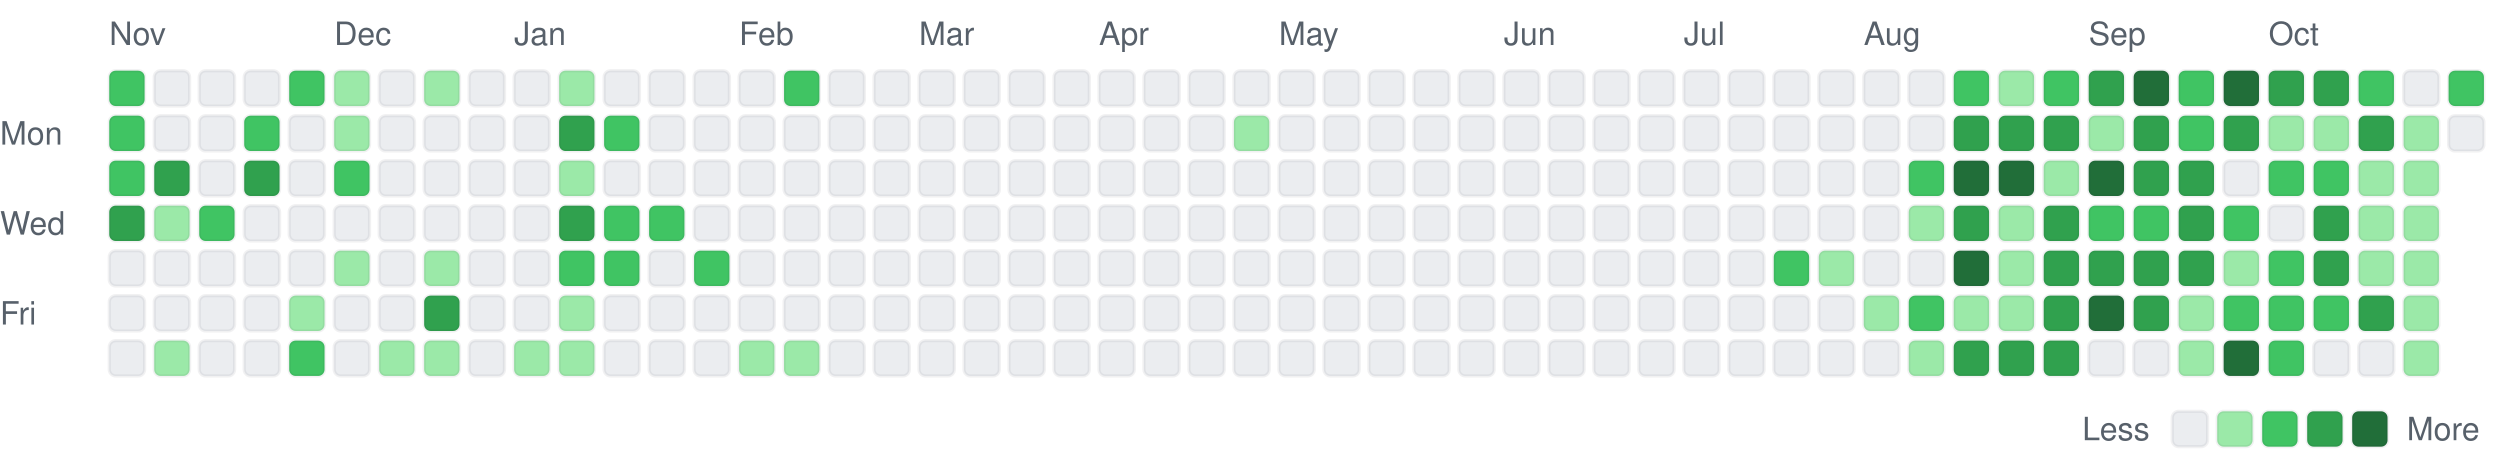
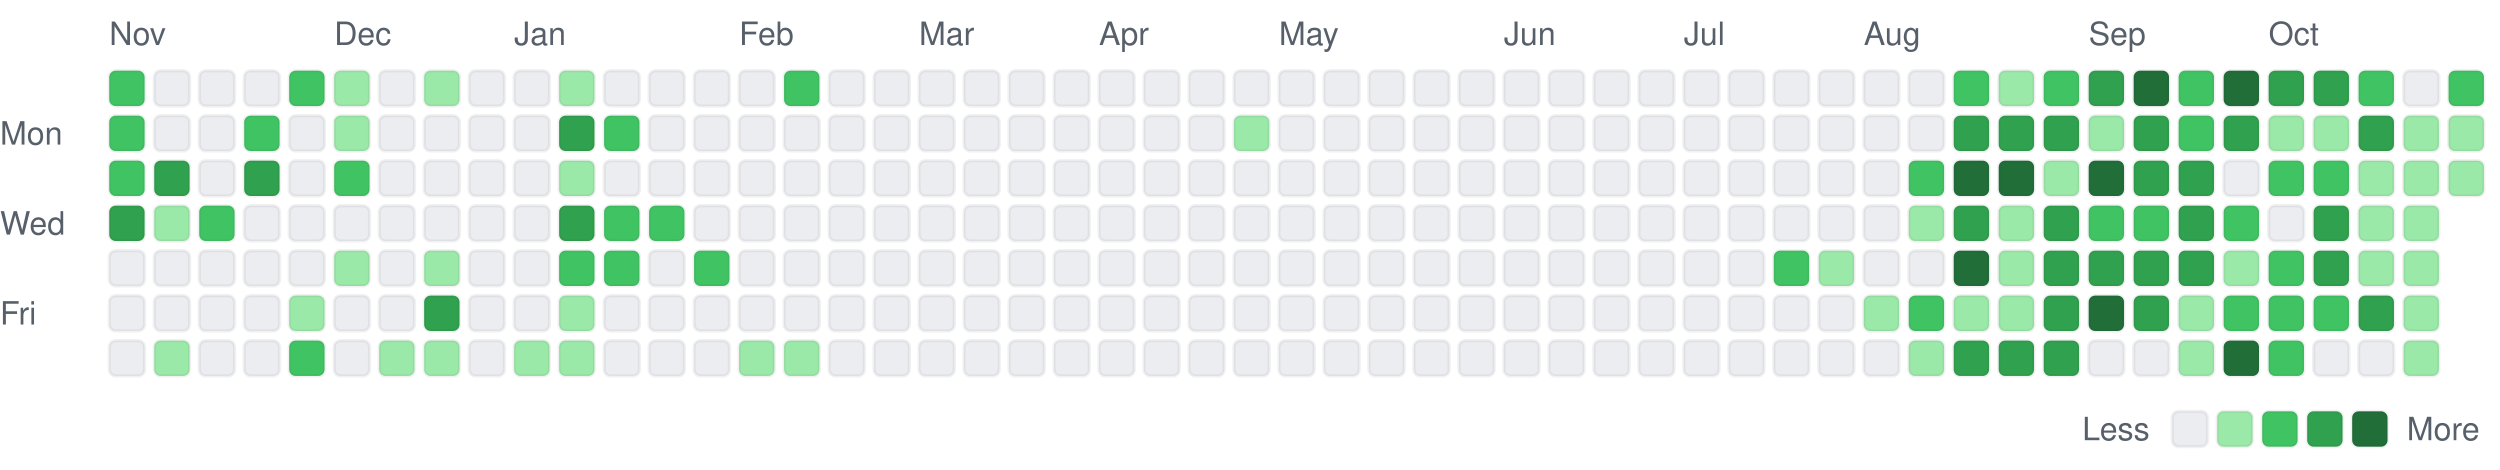
<svg xmlns="http://www.w3.org/2000/svg" width="778" height="146" viewBox="0 0 778 146" role="img" aria-label="LeetCode submissions per day, last 53 weeks">
  <style>text{font:10px -apple-system, Segoe UI, Helvetica, Arial, sans-serif;fill:#57606a}rect{rx:2px;ry:2px;stroke:rgba(27,31,35,.06);stroke-width:1px}.l0{fill:#ebedf0}.l1{fill:#9be9a8}.l2{fill:#40c463}.l3{fill:#30a14e}.l4{fill:#216e39}@media (prefers-color-scheme:dark){text{fill:#8b949e}rect{stroke:rgba(255,255,255,.05)}.l0{fill:#161b22}.l1{fill:#0e4429}.l2{fill:#006d32}.l3{fill:#26a641}.l4{fill:#39d353}}</style>
  <text x="34" y="14">Nov</text>
  <rect class="l2" x="34" y="22" width="11" height="11" />
  <rect class="l2" x="34" y="36" width="11" height="11" />
  <rect class="l2" x="34" y="50" width="11" height="11" />
  <rect class="l3" x="34" y="64" width="11" height="11" />
  <rect class="l0" x="34" y="78" width="11" height="11" />
  <rect class="l0" x="34" y="92" width="11" height="11" />
  <rect class="l0" x="34" y="106" width="11" height="11" />
  <rect class="l0" x="48" y="22" width="11" height="11" />
  <rect class="l0" x="48" y="36" width="11" height="11" />
  <rect class="l3" x="48" y="50" width="11" height="11" />
  <rect class="l1" x="48" y="64" width="11" height="11" />
  <rect class="l0" x="48" y="78" width="11" height="11" />
  <rect class="l0" x="48" y="92" width="11" height="11" />
  <rect class="l1" x="48" y="106" width="11" height="11" />
  <rect class="l0" x="62" y="22" width="11" height="11" />
  <rect class="l0" x="62" y="36" width="11" height="11" />
  <rect class="l0" x="62" y="50" width="11" height="11" />
  <rect class="l2" x="62" y="64" width="11" height="11" />
  <rect class="l0" x="62" y="78" width="11" height="11" />
  <rect class="l0" x="62" y="92" width="11" height="11" />
  <rect class="l0" x="62" y="106" width="11" height="11" />
  <rect class="l0" x="76" y="22" width="11" height="11" />
  <rect class="l2" x="76" y="36" width="11" height="11" />
  <rect class="l3" x="76" y="50" width="11" height="11" />
  <rect class="l0" x="76" y="64" width="11" height="11" />
  <rect class="l0" x="76" y="78" width="11" height="11" />
  <rect class="l0" x="76" y="92" width="11" height="11" />
  <rect class="l0" x="76" y="106" width="11" height="11" />
  <rect class="l2" x="90" y="22" width="11" height="11" />
  <rect class="l0" x="90" y="36" width="11" height="11" />
  <rect class="l0" x="90" y="50" width="11" height="11" />
  <rect class="l0" x="90" y="64" width="11" height="11" />
  <rect class="l0" x="90" y="78" width="11" height="11" />
  <rect class="l1" x="90" y="92" width="11" height="11" />
  <rect class="l2" x="90" y="106" width="11" height="11" />
  <text x="104" y="14">Dec</text>
  <rect class="l1" x="104" y="22" width="11" height="11" />
  <rect class="l1" x="104" y="36" width="11" height="11" />
  <rect class="l2" x="104" y="50" width="11" height="11" />
  <rect class="l0" x="104" y="64" width="11" height="11" />
  <rect class="l1" x="104" y="78" width="11" height="11" />
  <rect class="l0" x="104" y="92" width="11" height="11" />
  <rect class="l0" x="104" y="106" width="11" height="11" />
  <rect class="l0" x="118" y="22" width="11" height="11" />
  <rect class="l0" x="118" y="36" width="11" height="11" />
  <rect class="l0" x="118" y="50" width="11" height="11" />
  <rect class="l0" x="118" y="64" width="11" height="11" />
  <rect class="l0" x="118" y="78" width="11" height="11" />
  <rect class="l0" x="118" y="92" width="11" height="11" />
  <rect class="l1" x="118" y="106" width="11" height="11" />
  <rect class="l1" x="132" y="22" width="11" height="11" />
  <rect class="l0" x="132" y="36" width="11" height="11" />
  <rect class="l0" x="132" y="50" width="11" height="11" />
  <rect class="l0" x="132" y="64" width="11" height="11" />
  <rect class="l1" x="132" y="78" width="11" height="11" />
  <rect class="l3" x="132" y="92" width="11" height="11" />
  <rect class="l1" x="132" y="106" width="11" height="11" />
  <rect class="l0" x="146" y="22" width="11" height="11" />
  <rect class="l0" x="146" y="36" width="11" height="11" />
  <rect class="l0" x="146" y="50" width="11" height="11" />
  <rect class="l0" x="146" y="64" width="11" height="11" />
  <rect class="l0" x="146" y="78" width="11" height="11" />
  <rect class="l0" x="146" y="92" width="11" height="11" />
  <rect class="l0" x="146" y="106" width="11" height="11" />
  <text x="160" y="14">Jan</text>
  <rect class="l0" x="160" y="22" width="11" height="11" />
  <rect class="l0" x="160" y="36" width="11" height="11" />
  <rect class="l0" x="160" y="50" width="11" height="11" />
  <rect class="l0" x="160" y="64" width="11" height="11" />
  <rect class="l0" x="160" y="78" width="11" height="11" />
  <rect class="l0" x="160" y="92" width="11" height="11" />
  <rect class="l1" x="160" y="106" width="11" height="11" />
  <rect class="l1" x="174" y="22" width="11" height="11" />
  <rect class="l3" x="174" y="36" width="11" height="11" />
  <rect class="l1" x="174" y="50" width="11" height="11" />
  <rect class="l3" x="174" y="64" width="11" height="11" />
  <rect class="l2" x="174" y="78" width="11" height="11" />
  <rect class="l1" x="174" y="92" width="11" height="11" />
  <rect class="l1" x="174" y="106" width="11" height="11" />
  <rect class="l0" x="188" y="22" width="11" height="11" />
  <rect class="l2" x="188" y="36" width="11" height="11" />
  <rect class="l0" x="188" y="50" width="11" height="11" />
  <rect class="l2" x="188" y="64" width="11" height="11" />
  <rect class="l2" x="188" y="78" width="11" height="11" />
  <rect class="l0" x="188" y="92" width="11" height="11" />
  <rect class="l0" x="188" y="106" width="11" height="11" />
  <rect class="l0" x="202" y="22" width="11" height="11" />
  <rect class="l0" x="202" y="36" width="11" height="11" />
  <rect class="l0" x="202" y="50" width="11" height="11" />
  <rect class="l2" x="202" y="64" width="11" height="11" />
  <rect class="l0" x="202" y="78" width="11" height="11" />
  <rect class="l0" x="202" y="92" width="11" height="11" />
  <rect class="l0" x="202" y="106" width="11" height="11" />
  <rect class="l0" x="216" y="22" width="11" height="11" />
  <rect class="l0" x="216" y="36" width="11" height="11" />
  <rect class="l0" x="216" y="50" width="11" height="11" />
  <rect class="l0" x="216" y="64" width="11" height="11" />
  <rect class="l2" x="216" y="78" width="11" height="11" />
  <rect class="l0" x="216" y="92" width="11" height="11" />
  <rect class="l0" x="216" y="106" width="11" height="11" />
  <text x="230" y="14">Feb</text>
  <rect class="l0" x="230" y="22" width="11" height="11" />
  <rect class="l0" x="230" y="36" width="11" height="11" />
  <rect class="l0" x="230" y="50" width="11" height="11" />
  <rect class="l0" x="230" y="64" width="11" height="11" />
  <rect class="l0" x="230" y="78" width="11" height="11" />
  <rect class="l0" x="230" y="92" width="11" height="11" />
  <rect class="l1" x="230" y="106" width="11" height="11" />
  <rect class="l2" x="244" y="22" width="11" height="11" />
  <rect class="l0" x="244" y="36" width="11" height="11" />
  <rect class="l0" x="244" y="50" width="11" height="11" />
  <rect class="l0" x="244" y="64" width="11" height="11" />
  <rect class="l0" x="244" y="78" width="11" height="11" />
  <rect class="l0" x="244" y="92" width="11" height="11" />
  <rect class="l1" x="244" y="106" width="11" height="11" />
  <rect class="l0" x="258" y="22" width="11" height="11" />
  <rect class="l0" x="258" y="36" width="11" height="11" />
  <rect class="l0" x="258" y="50" width="11" height="11" />
  <rect class="l0" x="258" y="64" width="11" height="11" />
  <rect class="l0" x="258" y="78" width="11" height="11" />
  <rect class="l0" x="258" y="92" width="11" height="11" />
  <rect class="l0" x="258" y="106" width="11" height="11" />
  <rect class="l0" x="272" y="22" width="11" height="11" />
  <rect class="l0" x="272" y="36" width="11" height="11" />
  <rect class="l0" x="272" y="50" width="11" height="11" />
  <rect class="l0" x="272" y="64" width="11" height="11" />
  <rect class="l0" x="272" y="78" width="11" height="11" />
  <rect class="l0" x="272" y="92" width="11" height="11" />
  <rect class="l0" x="272" y="106" width="11" height="11" />
  <text x="286" y="14">Mar</text>
  <rect class="l0" x="286" y="22" width="11" height="11" />
  <rect class="l0" x="286" y="36" width="11" height="11" />
  <rect class="l0" x="286" y="50" width="11" height="11" />
  <rect class="l0" x="286" y="64" width="11" height="11" />
  <rect class="l0" x="286" y="78" width="11" height="11" />
  <rect class="l0" x="286" y="92" width="11" height="11" />
  <rect class="l0" x="286" y="106" width="11" height="11" />
  <rect class="l0" x="300" y="22" width="11" height="11" />
  <rect class="l0" x="300" y="36" width="11" height="11" />
  <rect class="l0" x="300" y="50" width="11" height="11" />
  <rect class="l0" x="300" y="64" width="11" height="11" />
  <rect class="l0" x="300" y="78" width="11" height="11" />
  <rect class="l0" x="300" y="92" width="11" height="11" />
  <rect class="l0" x="300" y="106" width="11" height="11" />
  <rect class="l0" x="314" y="22" width="11" height="11" />
  <rect class="l0" x="314" y="36" width="11" height="11" />
  <rect class="l0" x="314" y="50" width="11" height="11" />
  <rect class="l0" x="314" y="64" width="11" height="11" />
  <rect class="l0" x="314" y="78" width="11" height="11" />
  <rect class="l0" x="314" y="92" width="11" height="11" />
  <rect class="l0" x="314" y="106" width="11" height="11" />
  <rect class="l0" x="328" y="22" width="11" height="11" />
  <rect class="l0" x="328" y="36" width="11" height="11" />
  <rect class="l0" x="328" y="50" width="11" height="11" />
  <rect class="l0" x="328" y="64" width="11" height="11" />
  <rect class="l0" x="328" y="78" width="11" height="11" />
  <rect class="l0" x="328" y="92" width="11" height="11" />
  <rect class="l0" x="328" y="106" width="11" height="11" />
  <text x="342" y="14">Apr</text>
  <rect class="l0" x="342" y="22" width="11" height="11" />
  <rect class="l0" x="342" y="36" width="11" height="11" />
  <rect class="l0" x="342" y="50" width="11" height="11" />
  <rect class="l0" x="342" y="64" width="11" height="11" />
  <rect class="l0" x="342" y="78" width="11" height="11" />
  <rect class="l0" x="342" y="92" width="11" height="11" />
  <rect class="l0" x="342" y="106" width="11" height="11" />
  <rect class="l0" x="356" y="22" width="11" height="11" />
  <rect class="l0" x="356" y="36" width="11" height="11" />
  <rect class="l0" x="356" y="50" width="11" height="11" />
  <rect class="l0" x="356" y="64" width="11" height="11" />
  <rect class="l0" x="356" y="78" width="11" height="11" />
  <rect class="l0" x="356" y="92" width="11" height="11" />
  <rect class="l0" x="356" y="106" width="11" height="11" />
  <rect class="l0" x="370" y="22" width="11" height="11" />
  <rect class="l0" x="370" y="36" width="11" height="11" />
  <rect class="l0" x="370" y="50" width="11" height="11" />
  <rect class="l0" x="370" y="64" width="11" height="11" />
  <rect class="l0" x="370" y="78" width="11" height="11" />
  <rect class="l0" x="370" y="92" width="11" height="11" />
  <rect class="l0" x="370" y="106" width="11" height="11" />
  <rect class="l0" x="384" y="22" width="11" height="11" />
  <rect class="l1" x="384" y="36" width="11" height="11" />
  <rect class="l0" x="384" y="50" width="11" height="11" />
  <rect class="l0" x="384" y="64" width="11" height="11" />
  <rect class="l0" x="384" y="78" width="11" height="11" />
  <rect class="l0" x="384" y="92" width="11" height="11" />
  <rect class="l0" x="384" y="106" width="11" height="11" />
  <text x="398" y="14">May</text>
  <rect class="l0" x="398" y="22" width="11" height="11" />
  <rect class="l0" x="398" y="36" width="11" height="11" />
  <rect class="l0" x="398" y="50" width="11" height="11" />
  <rect class="l0" x="398" y="64" width="11" height="11" />
  <rect class="l0" x="398" y="78" width="11" height="11" />
  <rect class="l0" x="398" y="92" width="11" height="11" />
  <rect class="l0" x="398" y="106" width="11" height="11" />
  <rect class="l0" x="412" y="22" width="11" height="11" />
  <rect class="l0" x="412" y="36" width="11" height="11" />
  <rect class="l0" x="412" y="50" width="11" height="11" />
  <rect class="l0" x="412" y="64" width="11" height="11" />
  <rect class="l0" x="412" y="78" width="11" height="11" />
  <rect class="l0" x="412" y="92" width="11" height="11" />
  <rect class="l0" x="412" y="106" width="11" height="11" />
  <rect class="l0" x="426" y="22" width="11" height="11" />
  <rect class="l0" x="426" y="36" width="11" height="11" />
  <rect class="l0" x="426" y="50" width="11" height="11" />
  <rect class="l0" x="426" y="64" width="11" height="11" />
  <rect class="l0" x="426" y="78" width="11" height="11" />
  <rect class="l0" x="426" y="92" width="11" height="11" />
  <rect class="l0" x="426" y="106" width="11" height="11" />
  <rect class="l0" x="440" y="22" width="11" height="11" />
  <rect class="l0" x="440" y="36" width="11" height="11" />
  <rect class="l0" x="440" y="50" width="11" height="11" />
  <rect class="l0" x="440" y="64" width="11" height="11" />
  <rect class="l0" x="440" y="78" width="11" height="11" />
  <rect class="l0" x="440" y="92" width="11" height="11" />
  <rect class="l0" x="440" y="106" width="11" height="11" />
  <rect class="l0" x="454" y="22" width="11" height="11" />
  <rect class="l0" x="454" y="36" width="11" height="11" />
  <rect class="l0" x="454" y="50" width="11" height="11" />
  <rect class="l0" x="454" y="64" width="11" height="11" />
  <rect class="l0" x="454" y="78" width="11" height="11" />
  <rect class="l0" x="454" y="92" width="11" height="11" />
  <rect class="l0" x="454" y="106" width="11" height="11" />
  <text x="468" y="14">Jun</text>
  <rect class="l0" x="468" y="22" width="11" height="11" />
  <rect class="l0" x="468" y="36" width="11" height="11" />
  <rect class="l0" x="468" y="50" width="11" height="11" />
  <rect class="l0" x="468" y="64" width="11" height="11" />
  <rect class="l0" x="468" y="78" width="11" height="11" />
  <rect class="l0" x="468" y="92" width="11" height="11" />
  <rect class="l0" x="468" y="106" width="11" height="11" />
  <rect class="l0" x="482" y="22" width="11" height="11" />
  <rect class="l0" x="482" y="36" width="11" height="11" />
  <rect class="l0" x="482" y="50" width="11" height="11" />
  <rect class="l0" x="482" y="64" width="11" height="11" />
  <rect class="l0" x="482" y="78" width="11" height="11" />
  <rect class="l0" x="482" y="92" width="11" height="11" />
  <rect class="l0" x="482" y="106" width="11" height="11" />
  <rect class="l0" x="496" y="22" width="11" height="11" />
  <rect class="l0" x="496" y="36" width="11" height="11" />
  <rect class="l0" x="496" y="50" width="11" height="11" />
  <rect class="l0" x="496" y="64" width="11" height="11" />
  <rect class="l0" x="496" y="78" width="11" height="11" />
  <rect class="l0" x="496" y="92" width="11" height="11" />
  <rect class="l0" x="496" y="106" width="11" height="11" />
  <rect class="l0" x="510" y="22" width="11" height="11" />
  <rect class="l0" x="510" y="36" width="11" height="11" />
  <rect class="l0" x="510" y="50" width="11" height="11" />
  <rect class="l0" x="510" y="64" width="11" height="11" />
  <rect class="l0" x="510" y="78" width="11" height="11" />
  <rect class="l0" x="510" y="92" width="11" height="11" />
  <rect class="l0" x="510" y="106" width="11" height="11" />
  <text x="524" y="14">Jul</text>
  <rect class="l0" x="524" y="22" width="11" height="11" />
  <rect class="l0" x="524" y="36" width="11" height="11" />
  <rect class="l0" x="524" y="50" width="11" height="11" />
  <rect class="l0" x="524" y="64" width="11" height="11" />
  <rect class="l0" x="524" y="78" width="11" height="11" />
  <rect class="l0" x="524" y="92" width="11" height="11" />
  <rect class="l0" x="524" y="106" width="11" height="11" />
  <rect class="l0" x="538" y="22" width="11" height="11" />
  <rect class="l0" x="538" y="36" width="11" height="11" />
  <rect class="l0" x="538" y="50" width="11" height="11" />
  <rect class="l0" x="538" y="64" width="11" height="11" />
  <rect class="l0" x="538" y="78" width="11" height="11" />
  <rect class="l0" x="538" y="92" width="11" height="11" />
  <rect class="l0" x="538" y="106" width="11" height="11" />
  <rect class="l0" x="552" y="22" width="11" height="11" />
  <rect class="l0" x="552" y="36" width="11" height="11" />
  <rect class="l0" x="552" y="50" width="11" height="11" />
  <rect class="l0" x="552" y="64" width="11" height="11" />
  <rect class="l2" x="552" y="78" width="11" height="11" />
  <rect class="l0" x="552" y="92" width="11" height="11" />
  <rect class="l0" x="552" y="106" width="11" height="11" />
  <rect class="l0" x="566" y="22" width="11" height="11" />
  <rect class="l0" x="566" y="36" width="11" height="11" />
  <rect class="l0" x="566" y="50" width="11" height="11" />
  <rect class="l0" x="566" y="64" width="11" height="11" />
  <rect class="l1" x="566" y="78" width="11" height="11" />
  <rect class="l0" x="566" y="92" width="11" height="11" />
  <rect class="l0" x="566" y="106" width="11" height="11" />
  <text x="580" y="14">Aug</text>
  <rect class="l0" x="580" y="22" width="11" height="11" />
  <rect class="l0" x="580" y="36" width="11" height="11" />
  <rect class="l0" x="580" y="50" width="11" height="11" />
  <rect class="l0" x="580" y="64" width="11" height="11" />
  <rect class="l0" x="580" y="78" width="11" height="11" />
  <rect class="l1" x="580" y="92" width="11" height="11" />
  <rect class="l0" x="580" y="106" width="11" height="11" />
  <rect class="l0" x="594" y="22" width="11" height="11" />
  <rect class="l0" x="594" y="36" width="11" height="11" />
  <rect class="l2" x="594" y="50" width="11" height="11" />
  <rect class="l1" x="594" y="64" width="11" height="11" />
  <rect class="l0" x="594" y="78" width="11" height="11" />
  <rect class="l2" x="594" y="92" width="11" height="11" />
  <rect class="l1" x="594" y="106" width="11" height="11" />
  <rect class="l2" x="608" y="22" width="11" height="11" />
  <rect class="l3" x="608" y="36" width="11" height="11" />
  <rect class="l4" x="608" y="50" width="11" height="11" />
  <rect class="l3" x="608" y="64" width="11" height="11" />
  <rect class="l4" x="608" y="78" width="11" height="11" />
  <rect class="l1" x="608" y="92" width="11" height="11" />
  <rect class="l3" x="608" y="106" width="11" height="11" />
  <rect class="l1" x="622" y="22" width="11" height="11" />
  <rect class="l3" x="622" y="36" width="11" height="11" />
  <rect class="l4" x="622" y="50" width="11" height="11" />
  <rect class="l1" x="622" y="64" width="11" height="11" />
  <rect class="l1" x="622" y="78" width="11" height="11" />
  <rect class="l1" x="622" y="92" width="11" height="11" />
  <rect class="l3" x="622" y="106" width="11" height="11" />
  <rect class="l2" x="636" y="22" width="11" height="11" />
  <rect class="l3" x="636" y="36" width="11" height="11" />
  <rect class="l1" x="636" y="50" width="11" height="11" />
  <rect class="l3" x="636" y="64" width="11" height="11" />
  <rect class="l3" x="636" y="78" width="11" height="11" />
  <rect class="l3" x="636" y="92" width="11" height="11" />
  <rect class="l3" x="636" y="106" width="11" height="11" />
  <text x="650" y="14">Sep</text>
  <rect class="l3" x="650" y="22" width="11" height="11" />
  <rect class="l1" x="650" y="36" width="11" height="11" />
  <rect class="l4" x="650" y="50" width="11" height="11" />
  <rect class="l2" x="650" y="64" width="11" height="11" />
  <rect class="l3" x="650" y="78" width="11" height="11" />
  <rect class="l4" x="650" y="92" width="11" height="11" />
  <rect class="l0" x="650" y="106" width="11" height="11" />
  <rect class="l4" x="664" y="22" width="11" height="11" />
  <rect class="l3" x="664" y="36" width="11" height="11" />
  <rect class="l3" x="664" y="50" width="11" height="11" />
  <rect class="l2" x="664" y="64" width="11" height="11" />
  <rect class="l3" x="664" y="78" width="11" height="11" />
  <rect class="l3" x="664" y="92" width="11" height="11" />
  <rect class="l0" x="664" y="106" width="11" height="11" />
  <rect class="l2" x="678" y="22" width="11" height="11" />
  <rect class="l2" x="678" y="36" width="11" height="11" />
  <rect class="l3" x="678" y="50" width="11" height="11" />
  <rect class="l3" x="678" y="64" width="11" height="11" />
  <rect class="l3" x="678" y="78" width="11" height="11" />
  <rect class="l1" x="678" y="92" width="11" height="11" />
  <rect class="l1" x="678" y="106" width="11" height="11" />
  <rect class="l4" x="692" y="22" width="11" height="11" />
  <rect class="l3" x="692" y="36" width="11" height="11" />
  <rect class="l0" x="692" y="50" width="11" height="11" />
  <rect class="l2" x="692" y="64" width="11" height="11" />
  <rect class="l1" x="692" y="78" width="11" height="11" />
  <rect class="l2" x="692" y="92" width="11" height="11" />
  <rect class="l4" x="692" y="106" width="11" height="11" />
  <text x="706" y="14">Oct</text>
  <rect class="l3" x="706" y="22" width="11" height="11" />
  <rect class="l1" x="706" y="36" width="11" height="11" />
  <rect class="l2" x="706" y="50" width="11" height="11" />
  <rect class="l0" x="706" y="64" width="11" height="11" />
  <rect class="l2" x="706" y="78" width="11" height="11" />
  <rect class="l2" x="706" y="92" width="11" height="11" />
  <rect class="l2" x="706" y="106" width="11" height="11" />
  <rect class="l3" x="720" y="22" width="11" height="11" />
  <rect class="l1" x="720" y="36" width="11" height="11" />
  <rect class="l2" x="720" y="50" width="11" height="11" />
  <rect class="l3" x="720" y="64" width="11" height="11" />
  <rect class="l3" x="720" y="78" width="11" height="11" />
  <rect class="l2" x="720" y="92" width="11" height="11" />
  <rect class="l0" x="720" y="106" width="11" height="11" />
  <rect class="l2" x="734" y="22" width="11" height="11" />
  <rect class="l3" x="734" y="36" width="11" height="11" />
  <rect class="l1" x="734" y="50" width="11" height="11" />
  <rect class="l1" x="734" y="64" width="11" height="11" />
  <rect class="l1" x="734" y="78" width="11" height="11" />
  <rect class="l3" x="734" y="92" width="11" height="11" />
  <rect class="l0" x="734" y="106" width="11" height="11" />
  <rect class="l0" x="748" y="22" width="11" height="11" />
  <rect class="l1" x="748" y="36" width="11" height="11" />
  <rect class="l1" x="748" y="50" width="11" height="11" />
  <rect class="l1" x="748" y="64" width="11" height="11" />
  <rect class="l1" x="748" y="78" width="11" height="11" />
  <rect class="l1" x="748" y="92" width="11" height="11" />
  <rect class="l1" x="748" y="106" width="11" height="11" />
  <rect class="l2" x="762" y="22" width="11" height="11" />
-   <rect class="l0" x="762" y="36" width="11" height="11" />
+   <rect class="l1" x="762" y="36" width="11" height="11" />
+   <rect class="l1" x="762" y="50" width="11" height="11" />
  <text x="0" y="45">Mon</text>
  <text x="0" y="73">Wed</text>
  <text x="0" y="101">Fri</text>
  <text x="648" y="137">Less</text>
  <rect class="l0" x="676" y="128" width="11" height="11" />
  <rect class="l1" x="690" y="128" width="11" height="11" />
  <rect class="l2" x="704" y="128" width="11" height="11" />
  <rect class="l3" x="718" y="128" width="11" height="11" />
  <rect class="l4" x="732" y="128" width="11" height="11" />
  <text x="749" y="137">More</text>
</svg>
